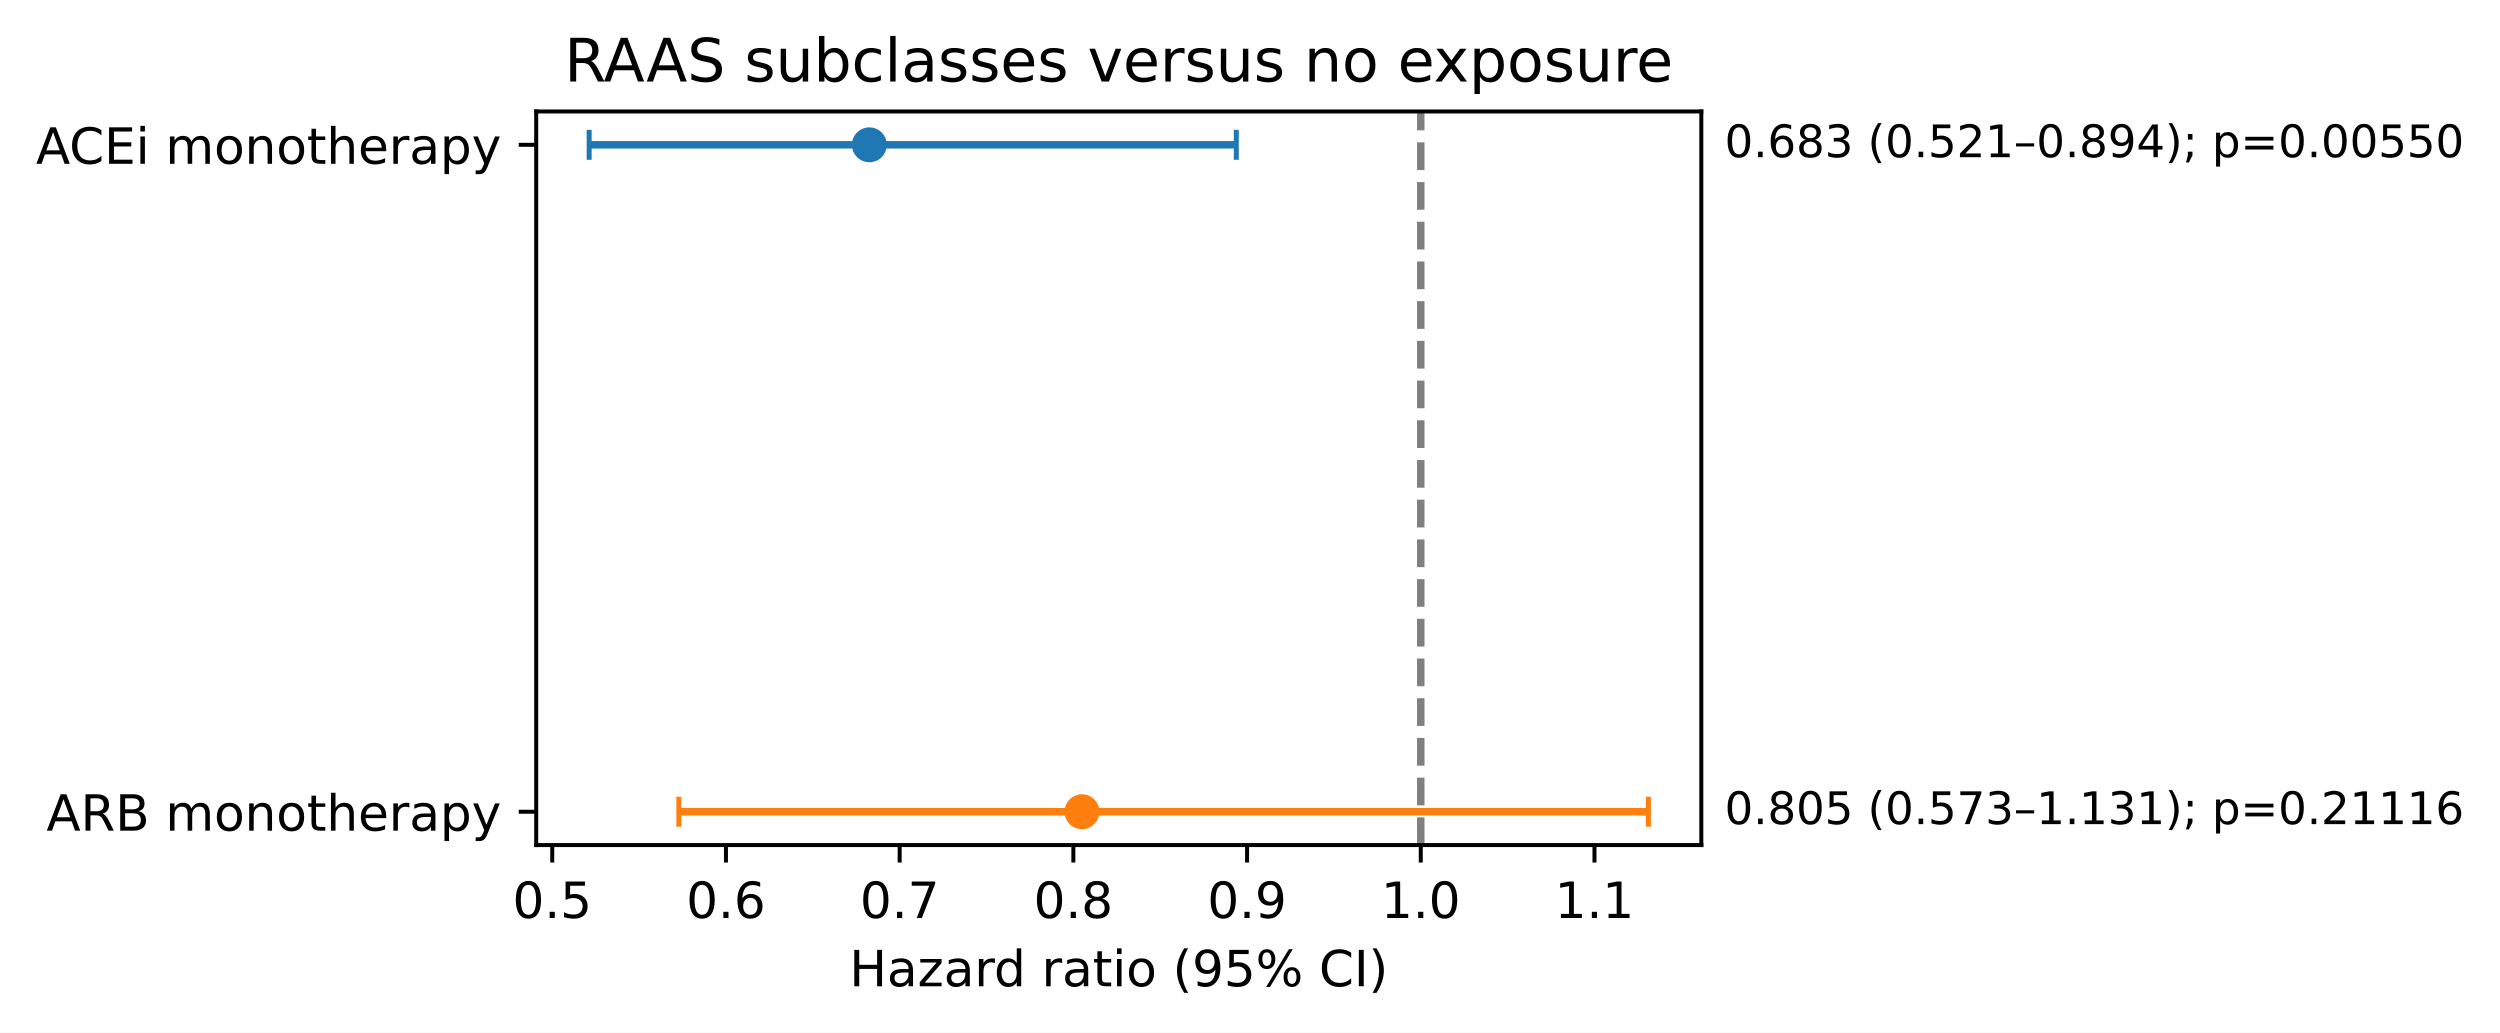
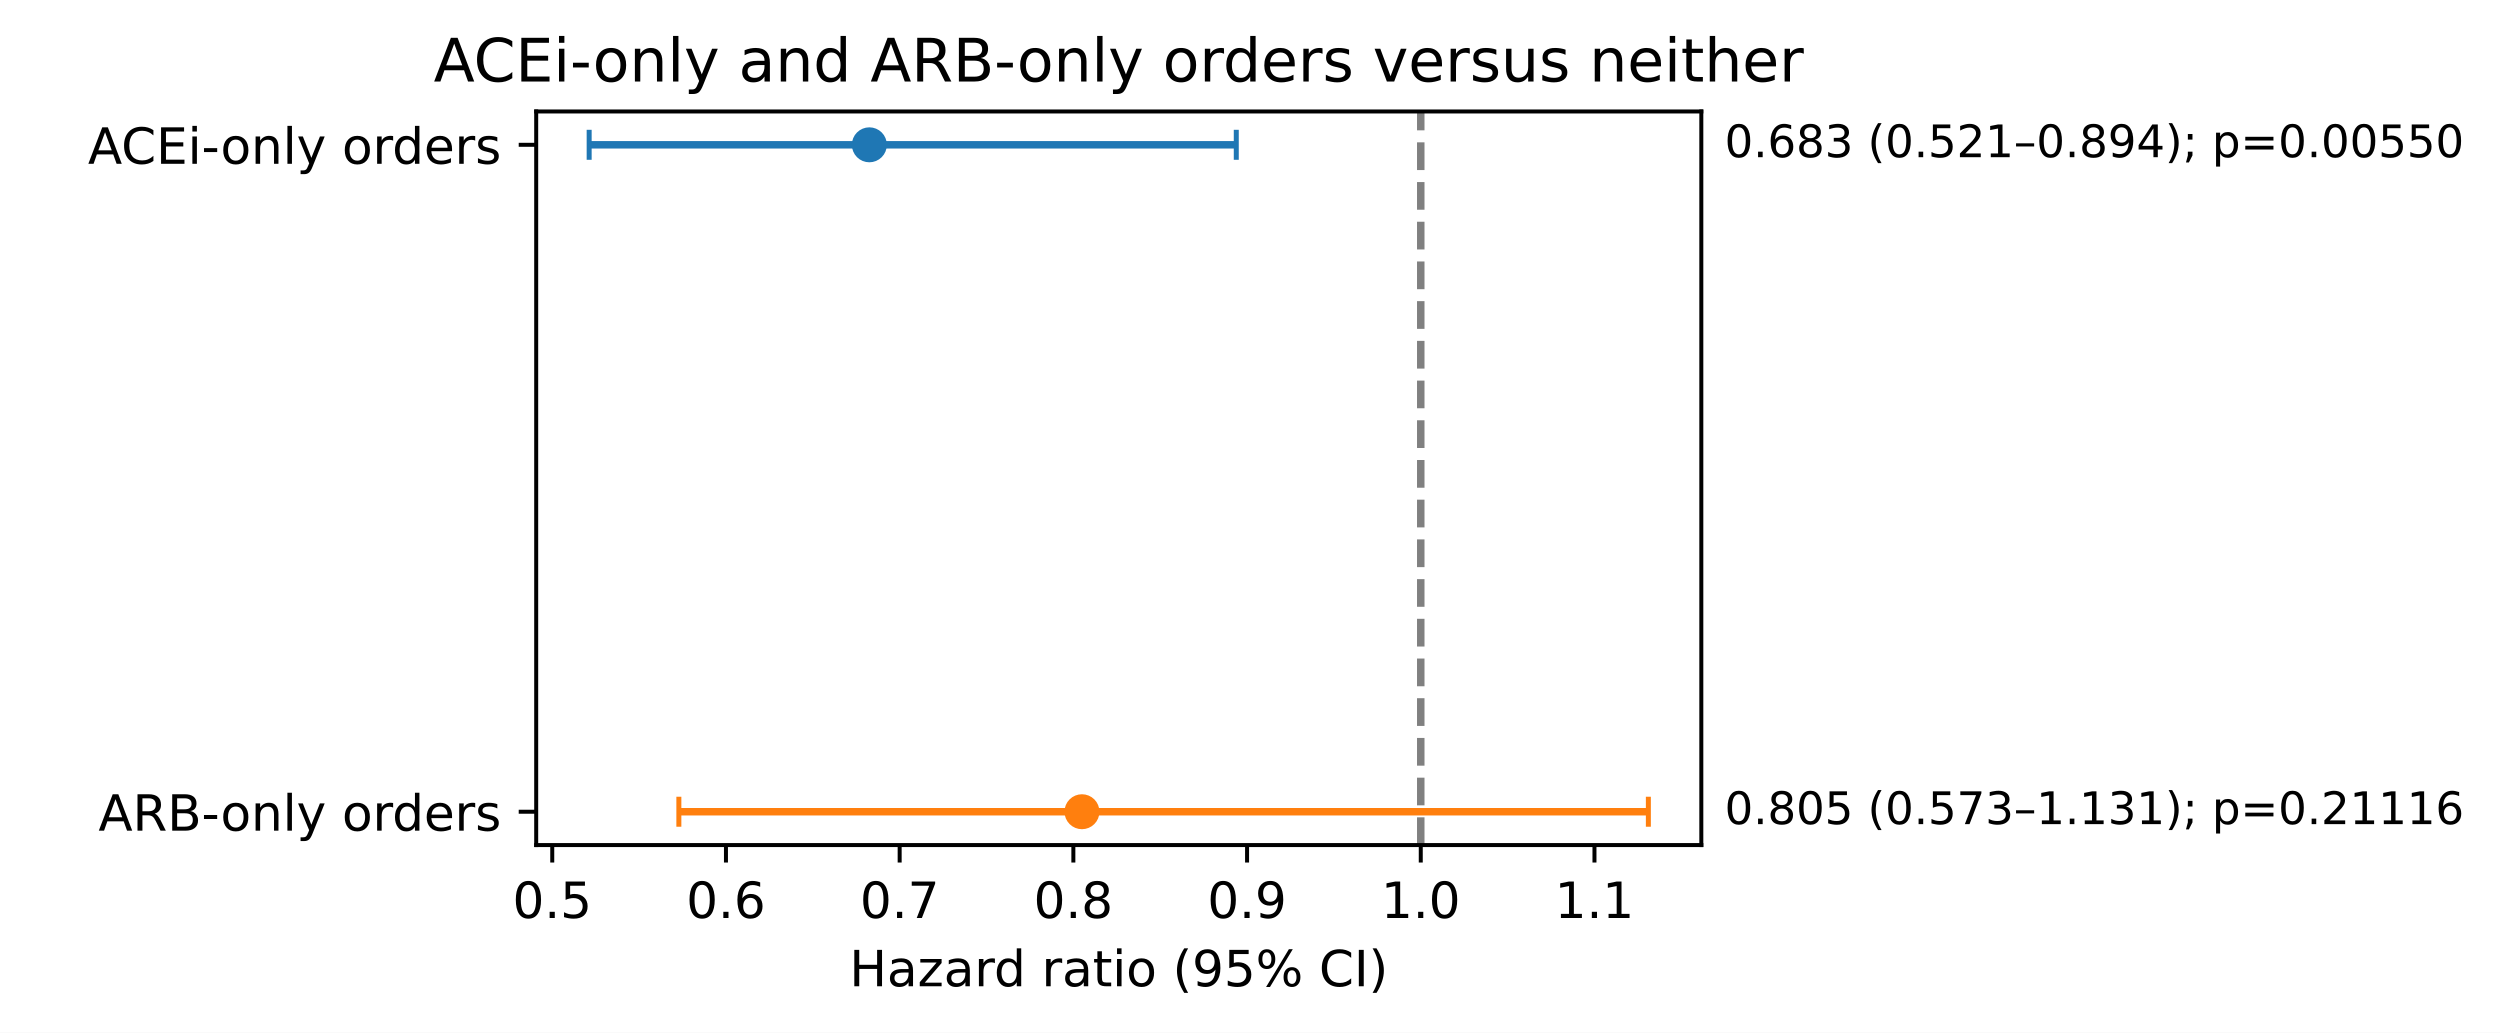
<svg xmlns="http://www.w3.org/2000/svg" xmlns:xlink="http://www.w3.org/1999/xlink" width="500.546pt" height="206.754pt" viewBox="0 0 500.546 206.754" version="1.1">
  <defs>
    <style type="text/css">*{stroke-linejoin: round; stroke-linecap: butt}</style>
  </defs>
  <g id="figure_1">
    <g id="patch_1">
      <path d="M 0 206.754 L 500.546 206.754 L 500.546 0 L 0 0 z " style="fill: #ffffff" />
    </g>
    <g id="axes_1">
      <g id="patch_2">
        <path d="M 107.356 169.198 L 340.636 169.198 L 340.636 22.318 L 107.356 22.318 z " style="fill: #ffffff" />
      </g>
      <g id="matplotlib.axis_1">
        <g id="xtick_1">
          <g id="line2d_1">
            <defs>
              <path id="mff339b9215" d="M 0 0 L 0 3.5 " style="stroke: #000000; stroke-width: 0.8" />
            </defs>
            <g>
              <use xlink:href="#mff339b9215" x="110.571" y="169.198" style="stroke: #000000; stroke-width: 0.8" />
            </g>
          </g>
          <g id="text_1">
            <text style="font-size: 10px; font-family: 'DejaVu Sans', 'Bitstream Vera Sans', 'Computer Modern Sans Serif', 'Lucida Grande', 'Verdana', 'Geneva', 'Lucid', 'Arial', 'Helvetica', 'Avant Garde', sans-serif; text-anchor: middle" x="110.571" y="183.797" transform="rotate(-0 110.5712 183.7966)">0.5</text>
          </g>
        </g>
        <g id="xtick_2">
          <g id="line2d_2">
            <g>
              <use xlink:href="#mff339b9215" x="145.35" y="169.198" style="stroke: #000000; stroke-width: 0.8" />
            </g>
          </g>
          <g id="text_2">
            <text style="font-size: 10px; font-family: 'DejaVu Sans', 'Bitstream Vera Sans', 'Computer Modern Sans Serif', 'Lucida Grande', 'Verdana', 'Geneva', 'Lucid', 'Arial', 'Helvetica', 'Avant Garde', sans-serif; text-anchor: middle" x="145.35" y="183.797" transform="rotate(-0 145.3495 183.7966)">0.6</text>
          </g>
        </g>
        <g id="xtick_3">
          <g id="line2d_3">
            <g>
              <use xlink:href="#mff339b9215" x="180.128" y="169.198" style="stroke: #000000; stroke-width: 0.8" />
            </g>
          </g>
          <g id="text_3">
            <text style="font-size: 10px; font-family: 'DejaVu Sans', 'Bitstream Vera Sans', 'Computer Modern Sans Serif', 'Lucida Grande', 'Verdana', 'Geneva', 'Lucid', 'Arial', 'Helvetica', 'Avant Garde', sans-serif; text-anchor: middle" x="180.128" y="183.797" transform="rotate(-0 180.1279 183.7966)">0.7</text>
          </g>
        </g>
        <g id="xtick_4">
          <g id="line2d_4">
            <g>
              <use xlink:href="#mff339b9215" x="214.906" y="169.198" style="stroke: #000000; stroke-width: 0.8" />
            </g>
          </g>
          <g id="text_4">
            <text style="font-size: 10px; font-family: 'DejaVu Sans', 'Bitstream Vera Sans', 'Computer Modern Sans Serif', 'Lucida Grande', 'Verdana', 'Geneva', 'Lucid', 'Arial', 'Helvetica', 'Avant Garde', sans-serif; text-anchor: middle" x="214.906" y="183.797" transform="rotate(-0 214.9062 183.7966)">0.8</text>
          </g>
        </g>
        <g id="xtick_5">
          <g id="line2d_5">
            <g>
              <use xlink:href="#mff339b9215" x="249.685" y="169.198" style="stroke: #000000; stroke-width: 0.8" />
            </g>
          </g>
          <g id="text_5">
            <text style="font-size: 10px; font-family: 'DejaVu Sans', 'Bitstream Vera Sans', 'Computer Modern Sans Serif', 'Lucida Grande', 'Verdana', 'Geneva', 'Lucid', 'Arial', 'Helvetica', 'Avant Garde', sans-serif; text-anchor: middle" x="249.685" y="183.797" transform="rotate(-0 249.6846 183.7966)">0.9</text>
          </g>
        </g>
        <g id="xtick_6">
          <g id="line2d_6">
            <g>
              <use xlink:href="#mff339b9215" x="284.463" y="169.198" style="stroke: #000000; stroke-width: 0.8" />
            </g>
          </g>
          <g id="text_6">
            <text style="font-size: 10px; font-family: 'DejaVu Sans', 'Bitstream Vera Sans', 'Computer Modern Sans Serif', 'Lucida Grande', 'Verdana', 'Geneva', 'Lucid', 'Arial', 'Helvetica', 'Avant Garde', sans-serif; text-anchor: middle" x="284.463" y="183.797" transform="rotate(-0 284.4629 183.7966)">1.0</text>
          </g>
        </g>
        <g id="xtick_7">
          <g id="line2d_7">
            <g>
              <use xlink:href="#mff339b9215" x="319.241" y="169.198" style="stroke: #000000; stroke-width: 0.8" />
            </g>
          </g>
          <g id="text_7">
            <text style="font-size: 10px; font-family: 'DejaVu Sans', 'Bitstream Vera Sans', 'Computer Modern Sans Serif', 'Lucida Grande', 'Verdana', 'Geneva', 'Lucid', 'Arial', 'Helvetica', 'Avant Garde', sans-serif; text-anchor: middle" x="319.241" y="183.797" transform="rotate(-0 319.2413 183.7966)">1.1</text>
          </g>
        </g>
        <g id="text_8">
          <text style="font-size: 10px; font-family: 'DejaVu Sans', 'Bitstream Vera Sans', 'Computer Modern Sans Serif', 'Lucida Grande', 'Verdana', 'Geneva', 'Lucid', 'Arial', 'Helvetica', 'Avant Garde', sans-serif; text-anchor: middle" x="223.996" y="197.475" transform="rotate(-0 223.9963 197.4747)">Hazard ratio (95% CI)</text>
        </g>
      </g>
      <g id="matplotlib.axis_2">
        <g id="ytick_1">
          <g id="line2d_8">
            <defs>
              <path id="m77a8fab484" d="M 0 0 L -3.5 0 " style="stroke: #000000; stroke-width: 0.8" />
            </defs>
            <g>
              <use xlink:href="#m77a8fab484" x="107.356" y="28.994" style="stroke: #000000; stroke-width: 0.8" />
            </g>
          </g>
          <g id="text_9">
-             <text style="font-size: 10px; font-family: 'DejaVu Sans', 'Bitstream Vera Sans', 'Computer Modern Sans Serif', 'Lucida Grande', 'Verdana', 'Geneva', 'Lucid', 'Arial', 'Helvetica', 'Avant Garde', sans-serif; text-anchor: end" x="100.356" y="32.794" transform="rotate(-0 100.3563 32.79371)">ACEi monotherapy</text>
+             <text style="font-size: 10px; font-family: 'DejaVu Sans', 'Bitstream Vera Sans', 'Computer Modern Sans Serif', 'Lucida Grande', 'Verdana', 'Geneva', 'Lucid', 'Arial', 'Helvetica', 'Avant Garde', sans-serif; text-anchor: end" x="100.356" y="32.794" transform="rotate(-0 100.3563 32.79371)">ACEi-only orders</text>
          </g>
        </g>
        <g id="ytick_2">
          <g id="line2d_9">
            <g>
              <use xlink:href="#m77a8fab484" x="107.356" y="162.522" style="stroke: #000000; stroke-width: 0.8" />
            </g>
          </g>
          <g id="text_10">
-             <text style="font-size: 10px; font-family: 'DejaVu Sans', 'Bitstream Vera Sans', 'Computer Modern Sans Serif', 'Lucida Grande', 'Verdana', 'Geneva', 'Lucid', 'Arial', 'Helvetica', 'Avant Garde', sans-serif; text-anchor: end" x="100.356" y="166.321" transform="rotate(-0 100.3563 166.321)">ARB monotherapy</text>
+             <text style="font-size: 10px; font-family: 'DejaVu Sans', 'Bitstream Vera Sans', 'Computer Modern Sans Serif', 'Lucida Grande', 'Verdana', 'Geneva', 'Lucid', 'Arial', 'Helvetica', 'Avant Garde', sans-serif; text-anchor: end" x="100.356" y="166.321" transform="rotate(-0 100.3563 166.321)">ARB-only orders</text>
          </g>
        </g>
      </g>
      <g id="LineCollection_1">
        <path d="M 117.96 28.994 L 247.525 28.994 " clip-path="url(#p8da1bbf946)" style="fill: none; stroke: #1f77b4; stroke-width: 1.5" />
      </g>
      <g id="line2d_10">
        <defs>
          <path id="ma73b18ee1c" d="M 0 3 L 0 -3 " style="stroke: #1f77b4" />
        </defs>
        <g clip-path="url(#p8da1bbf946)">
          <use xlink:href="#ma73b18ee1c" x="117.96" y="28.994" style="fill: #1f77b4; stroke: #1f77b4" />
        </g>
      </g>
      <g id="line2d_11">
        <g clip-path="url(#p8da1bbf946)">
          <use xlink:href="#ma73b18ee1c" x="247.525" y="28.994" style="fill: #1f77b4; stroke: #1f77b4" />
        </g>
      </g>
      <g id="LineCollection_2">
        <path d="M 135.92 162.522 L 330.033 162.522 " clip-path="url(#p8da1bbf946)" style="fill: none; stroke: #ff7f0e; stroke-width: 1.5" />
      </g>
      <g id="line2d_12">
        <defs>
          <path id="m8ee07e977f" d="M 0 3 L 0 -3 " style="stroke: #ff7f0e" />
        </defs>
        <g clip-path="url(#p8da1bbf946)">
          <use xlink:href="#m8ee07e977f" x="135.92" y="162.522" style="fill: #ff7f0e; stroke: #ff7f0e" />
        </g>
      </g>
      <g id="line2d_13">
        <g clip-path="url(#p8da1bbf946)">
          <use xlink:href="#m8ee07e977f" x="330.033" y="162.522" style="fill: #ff7f0e; stroke: #ff7f0e" />
        </g>
      </g>
      <g id="line2d_14">
        <path d="M 284.463 169.198 L 284.463 22.318 " clip-path="url(#p8da1bbf946)" style="fill: none; stroke-dasharray: 5.55,2.4; stroke-dashoffset: 0; stroke: #808080; stroke-width: 1.5" />
      </g>
      <g id="line2d_15">
        <defs>
          <path id="mc9e07c98be" d="M 0 3 C 0.796 3 1.559 2.684 2.121 2.121 C 2.684 1.559 3 0.796 3 0 C 3 -0.796 2.684 -1.559 2.121 -2.121 C 1.559 -2.684 0.796 -3 0 -3 C -0.796 -3 -1.559 -2.684 -2.121 -2.121 C -2.684 -1.559 -3 -0.796 -3 0 C -3 0.796 -2.684 1.559 -2.121 2.121 C -1.559 2.684 -0.796 3 0 3 z " style="stroke: #1f77b4" />
        </defs>
        <g clip-path="url(#p8da1bbf946)">
          <use xlink:href="#mc9e07c98be" x="174.061" y="28.994" style="fill: #1f77b4; stroke: #1f77b4" />
        </g>
      </g>
      <g id="line2d_16">
        <defs>
          <path id="mf98c9c4437" d="M 0 3 C 0.796 3 1.559 2.684 2.121 2.121 C 2.684 1.559 3 0.796 3 0 C 3 -0.796 2.684 -1.559 2.121 -2.121 C 1.559 -2.684 0.796 -3 0 -3 C -0.796 -3 -1.559 -2.684 -2.121 -2.121 C -2.684 -1.559 -3 -0.796 -3 0 C -3 0.796 -2.684 1.559 -2.121 2.121 C -1.559 2.684 -0.796 3 0 3 z " style="stroke: #ff7f0e" />
        </defs>
        <g clip-path="url(#p8da1bbf946)">
          <use xlink:href="#mf98c9c4437" x="216.629" y="162.522" style="fill: #ff7f0e; stroke: #ff7f0e" />
        </g>
      </g>
      <g id="patch_3">
        <path d="M 107.356 169.198 L 107.356 22.318 " style="fill: none; stroke: #000000; stroke-width: 0.8; stroke-linejoin: miter; stroke-linecap: square" />
      </g>
      <g id="patch_4">
        <path d="M 340.636 169.198 L 340.636 22.318 " style="fill: none; stroke: #000000; stroke-width: 0.8; stroke-linejoin: miter; stroke-linecap: square" />
      </g>
      <g id="patch_5">
        <path d="M 107.356 169.198 L 340.636 169.198 " style="fill: none; stroke: #000000; stroke-width: 0.8; stroke-linejoin: miter; stroke-linecap: square" />
      </g>
      <g id="patch_6">
        <path d="M 107.356 22.318 L 340.636 22.318 " style="fill: none; stroke: #000000; stroke-width: 0.8; stroke-linejoin: miter; stroke-linecap: square" />
      </g>
      <g id="text_11">
        <text style="font-size: 9px; font-family: 'DejaVu Sans', 'Bitstream Vera Sans', 'Computer Modern Sans Serif', 'Lucida Grande', 'Verdana', 'Geneva', 'Lucid', 'Arial', 'Helvetica', 'Avant Garde', sans-serif; text-anchor: start" x="345.302" y="31.478" transform="rotate(-0 345.3019 31.47793)">0.683 (0.521–0.894); p=0.00550</text>
      </g>
      <g id="text_12">
        <text style="font-size: 9px; font-family: 'DejaVu Sans', 'Bitstream Vera Sans', 'Computer Modern Sans Serif', 'Lucida Grande', 'Verdana', 'Geneva', 'Lucid', 'Arial', 'Helvetica', 'Avant Garde', sans-serif; text-anchor: start" x="345.302" y="165.005" transform="rotate(-0 345.3019 165.0052)">0.805 (0.573–1.131); p=0.21116</text>
      </g>
      <g id="text_13">
-         <text style="font-size: 12px; font-family: 'DejaVu Sans', 'Bitstream Vera Sans', 'Computer Modern Sans Serif', 'Lucida Grande', 'Verdana', 'Geneva', 'Lucid', 'Arial', 'Helvetica', 'Avant Garde', sans-serif; text-anchor: middle" x="223.996" y="16.318" transform="rotate(-0 223.9963 16.31812)">RAAS subclasses versus no exposure</text>
+         <text style="font-size: 12px; font-family: 'DejaVu Sans', 'Bitstream Vera Sans', 'Computer Modern Sans Serif', 'Lucida Grande', 'Verdana', 'Geneva', 'Lucid', 'Arial', 'Helvetica', 'Avant Garde', sans-serif; text-anchor: middle" x="223.996" y="16.318" transform="rotate(-0 223.9963 16.31812)">ACEi-only and ARB-only orders versus neither</text>
      </g>
    </g>
  </g>
  <defs>
    <clipPath id="p8da1bbf946">
      <rect x="107.356" y="22.318" width="233.28" height="146.88" />
    </clipPath>
  </defs>
</svg>
